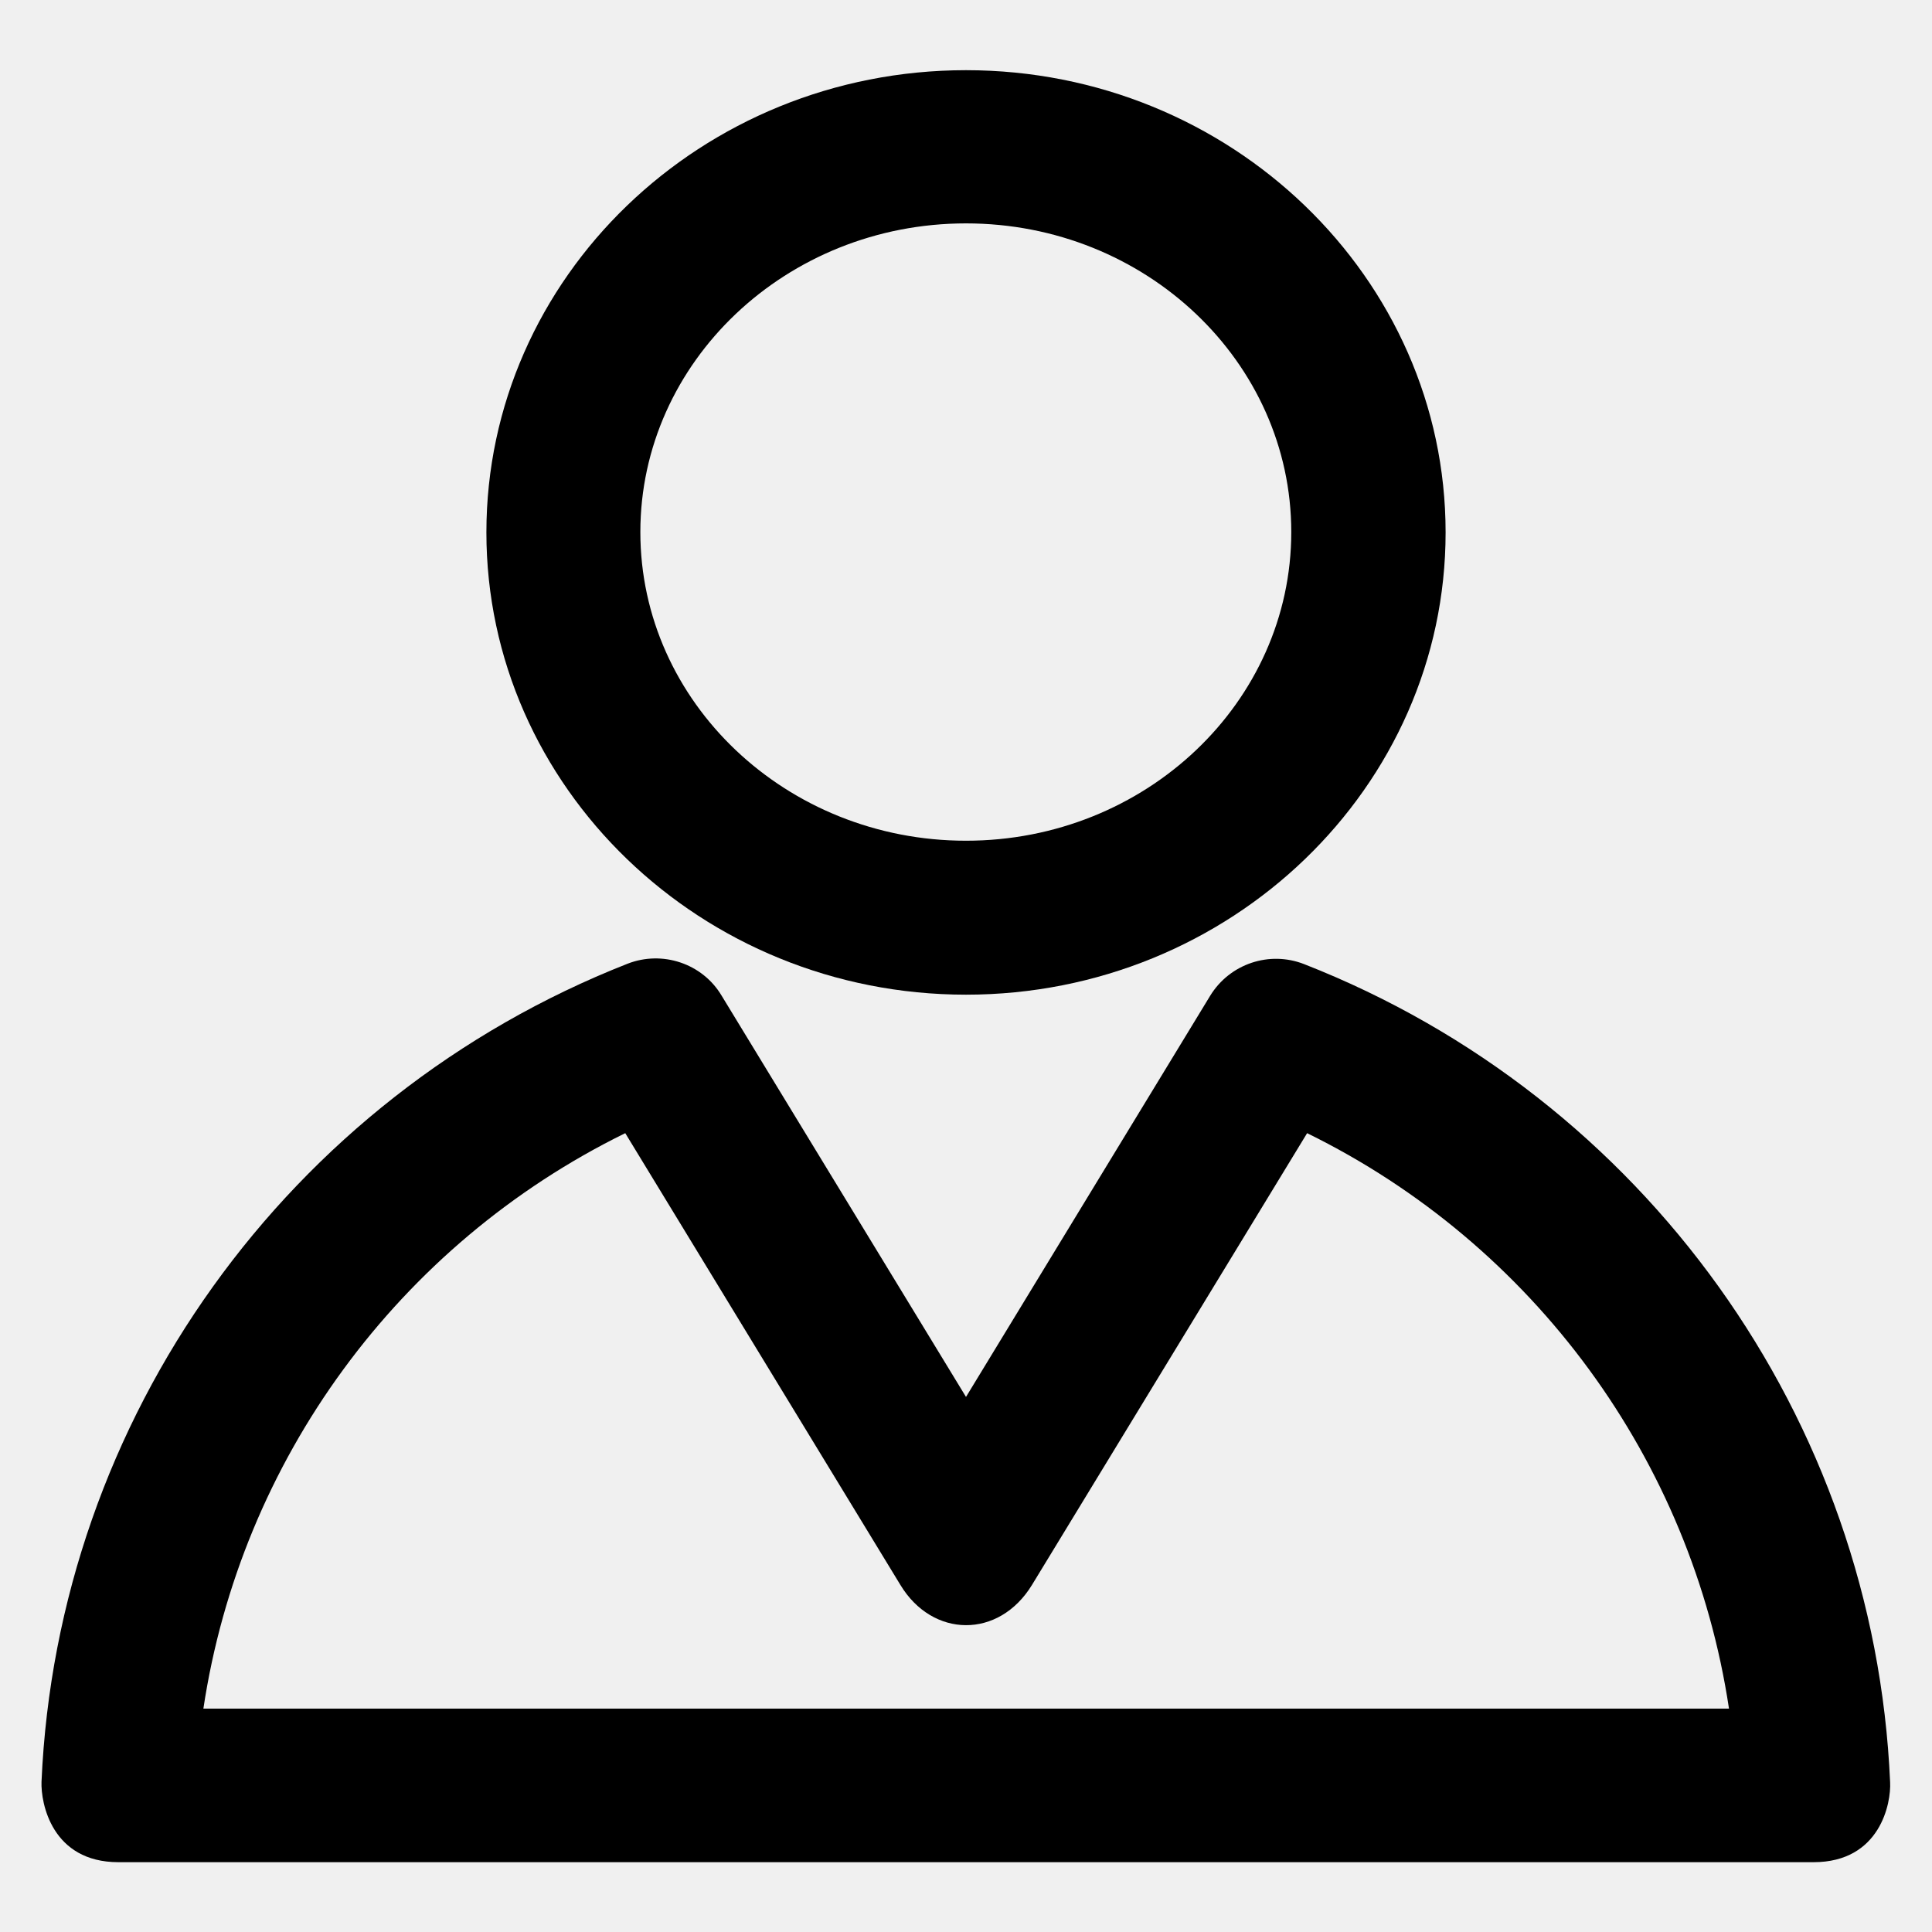
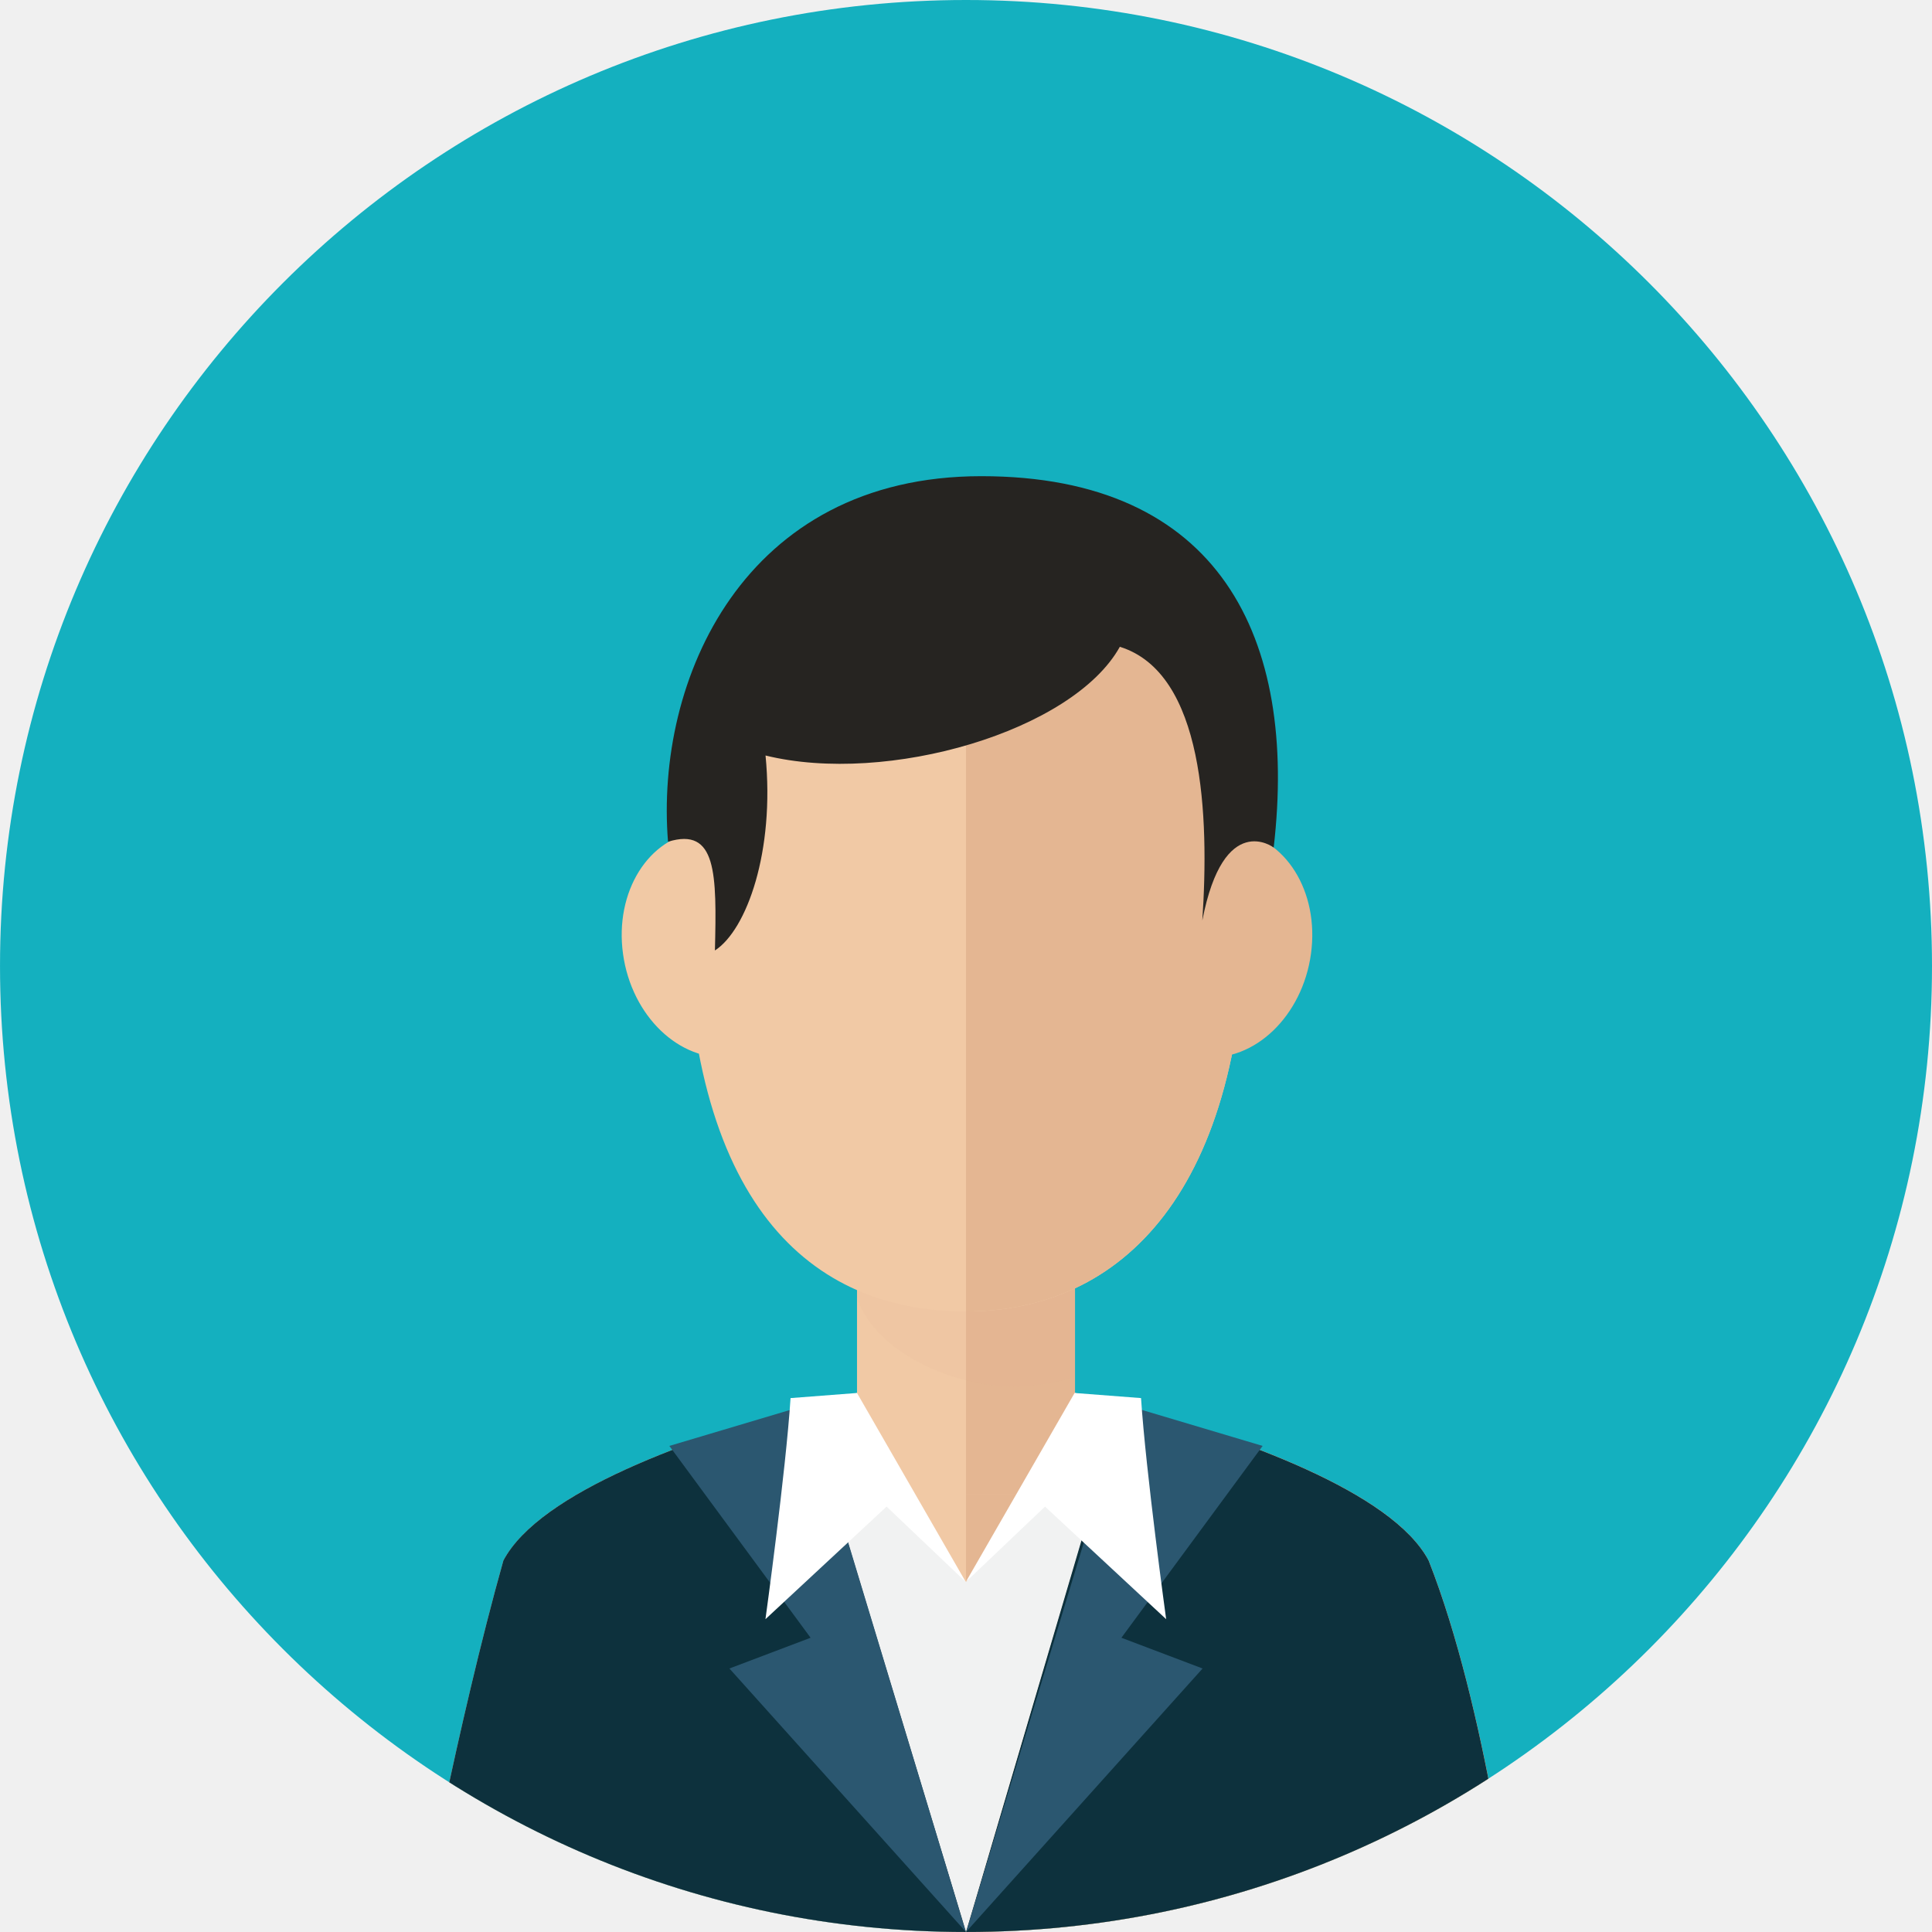
- <svg xmlns="http://www.w3.org/2000/svg" fill="#000000" height="800px" width="800px" version="1.1" viewBox="0 0 512 512" enable-background="new 0 0 512 512">
+ <svg xmlns="http://www.w3.org/2000/svg" xmlns:xlink="http://www.w3.org/1999/xlink" version="1.1" id="Capa_1" viewBox="0 0 144.773 144.773" xml:space="preserve">
  <g>
+     <circle style="fill:#14B0BF;" cx="72.387" cy="72.386" r="72.386" />
    <g>
-       <g>
-         <path d="m256,59.2c-47.6,0-86.3,36.7-86.3,81.8 0,45.1 38.7,81.8 86.3,81.8 47.6,0 86.2-36.7 86.2-81.8 0-45.1-38.6-81.8-86.2-81.8zm0,204.4c-70.1,0-127.1-55-127.1-122.5 0-67.6 57-122.5 127.1-122.5 70.1,0 127.1,55 127.1,122.5 0,67.5-57,122.5-127.1,122.5z" />
-         <path d="m53.9,452.8h404.3c-9.9-65.8-51.7-123-111.8-152.5l-72.9,119.7c-8.8,14.4-26.4,14.1-34.9,0l-72.9-119.7c-60.1,29.5-101.9,86.7-111.8,152.5h-7.10543e-15zm426.7,40.7h-449.2c-17.7,0-20.6-15.7-20.4-21.3 4.2-96.3 65.2-181.4 155.3-216.8 9.2-3.6 19.8-0.1 24.9,8.4l64.8,106.4 64.7-106.3c5.2-8.5 15.7-12 24.9-8.4 90.1,35.3 151.1,120.4 155.3,216.8 0.3,5.5-2.6,21.2-20.3,21.2z" />
+       <defs>
+         <circle id="SVGID_1_" cx="72.387" cy="72.386" r="72.386" />
+       </defs>
+       <clipPath id="SVGID_2_">
+         <use xlink:href="#SVGID_1_" style="overflow:visible;" />
+       </clipPath>
+       <g style="clip-path:url(#SVGID_2_);">
+         <g>
+           <path style="fill:#F1C9A5;" d="M107.053,116.94c-4.666-8.833-34.666-14.376-34.666-14.376s-30,5.543-34.666,14.376      c-3.449,12.258-6.334,27.833-6.334,27.833h41h41C113.387,144.773,111.438,128.073,107.053,116.94z" />
+           <path style="fill:#E4B692;" d="M72.387,102.564c0,0,30,5.543,34.666,14.376c4.386,11.133,6.334,27.833,6.334,27.833h-41V102.564      z" />
+           <rect x="64.22" y="84.606" style="fill:#F1C9A5;" width="16.334" height="27.336" />
+           <rect x="72.387" y="84.606" style="fill:#E4B692;" width="8.167" height="27.336" />
+           <path style="opacity:0.1;fill:#DDAC8C;" d="M64.22,97.273c1.469,4.217,7.397,6.634,11.751,6.634      c1.575,0,3.107-0.264,4.583-0.747V84.606H64.22V97.273z" />
+           <path style="fill:#F1C9A5;" d="M93.387,67.357c0-17.074-9.402-26.783-21-26.783c-11.598,0-21,9.709-21,26.783      c0,22.966,9.402,30.917,21,30.917C83.984,98.274,93.387,89.366,93.387,67.357z" />
+           <path style="fill:#E4B692;" d="M90.19,79.197c-3.807-0.399-6.377-4.5-5.733-9.156c0.637-4.66,4.242-8.12,8.051-7.724      c3.805,0.396,6.371,4.496,5.729,9.156C97.599,76.134,93.997,79.591,90.19,79.197z" />
+           <path style="fill:#F1C9A5;" d="M46.685,71.474c-0.643-4.66,1.924-8.76,5.727-9.156c3.81-0.397,7.416,3.063,8.055,7.724      c0.642,4.656-1.93,8.758-5.734,9.156C50.925,79.591,47.323,76.134,46.685,71.474z" />
+           <path style="fill:#E4B692;" d="M93.387,67.357c0-17.074-9.402-26.783-21-26.783v57.7C83.984,98.274,93.387,89.366,93.387,67.357      z" />
+         </g>
+         <path style="fill:#0D313D;" d="M107.053,116.94c-2.726-5.158-14.082-9.191-23.065-11.656l-11.601,39.489l-11.601-39.489     c-8.983,2.465-20.34,6.498-23.066,11.656c-3.449,12.258-6.334,27.833-6.334,27.833h41h41     C113.387,144.773,111.438,128.073,107.053,116.94z" />
+         <polygon style="fill:#F1F2F2;" points="60.413,105.284 72.387,144.773 84.032,105.284 72.387,118.544    " />
+         <polygon style="fill:#2B5770;" points="72.387,144.773 90.115,125.028 84.032,122.724 94.615,108.349 84.331,105.284    " />
+         <polygon style="fill:#2B5770;" points="72.387,144.773 54.658,125.028 60.741,122.724 50.158,108.349 60.442,105.284    " />
+         <path style="fill:#FFFFFF;" d="M57.359,121.332l9.077-8.437l5.935,5.648l-8.152-14.161l-4.979,0.383     C58.883,110.271,57.359,121.332,57.359,121.332z" />
+         <path style="fill:#FFFFFF;" d="M87.385,121.332l-9.077-8.437l-5.936,5.648l8.152-14.161l4.979,0.383     C85.861,110.271,87.385,121.332,87.385,121.332z" />
+         <path style="fill:#262421;" d="M95.443,63.508c0,0-3.744-2.825-5.348,5.467c0.521-7.792,0.142-18.541-6.181-20.508     c-3.513,6.321-17.418,10.393-26.549,8.146c0.701,7.165-1.404,13.066-3.793,14.61c0.14-5.76,0.138-9.273-3.514-8.148     c-0.982-12.08,5.634-27.393,23.474-27.393C91.373,35.683,97.27,47.773,95.443,63.508z" />
      </g>
    </g>
  </g>
</svg>
